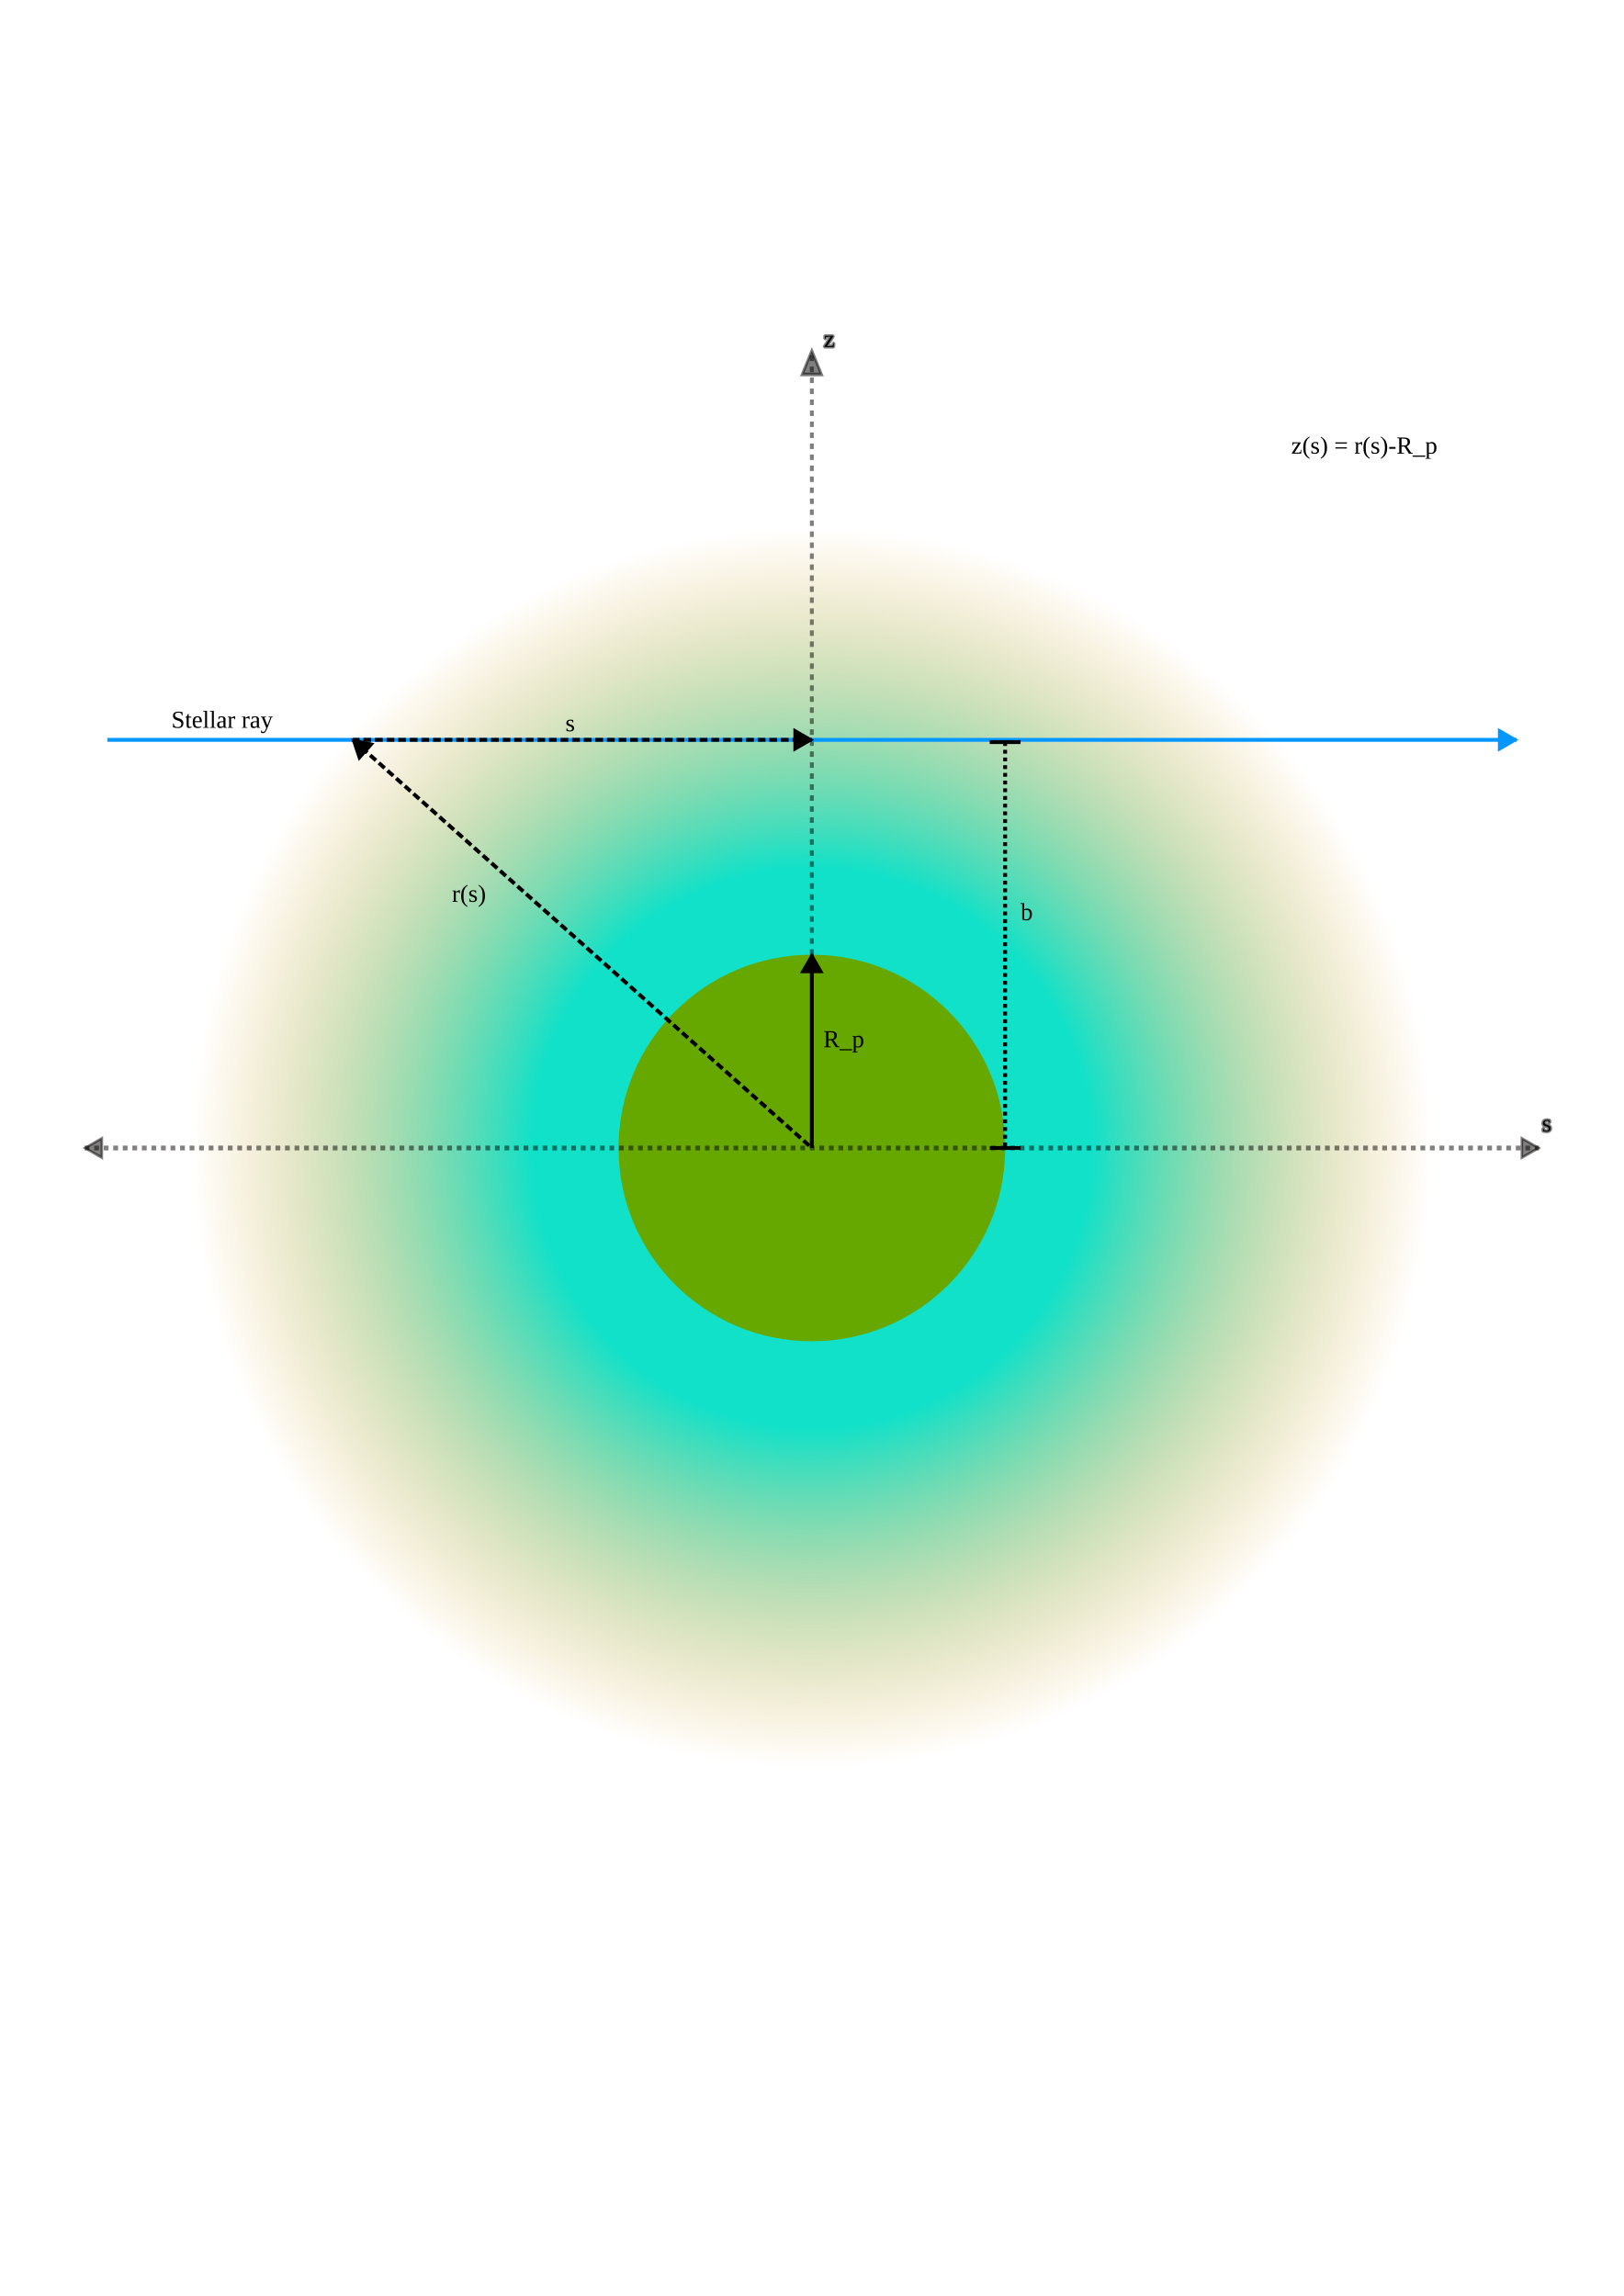
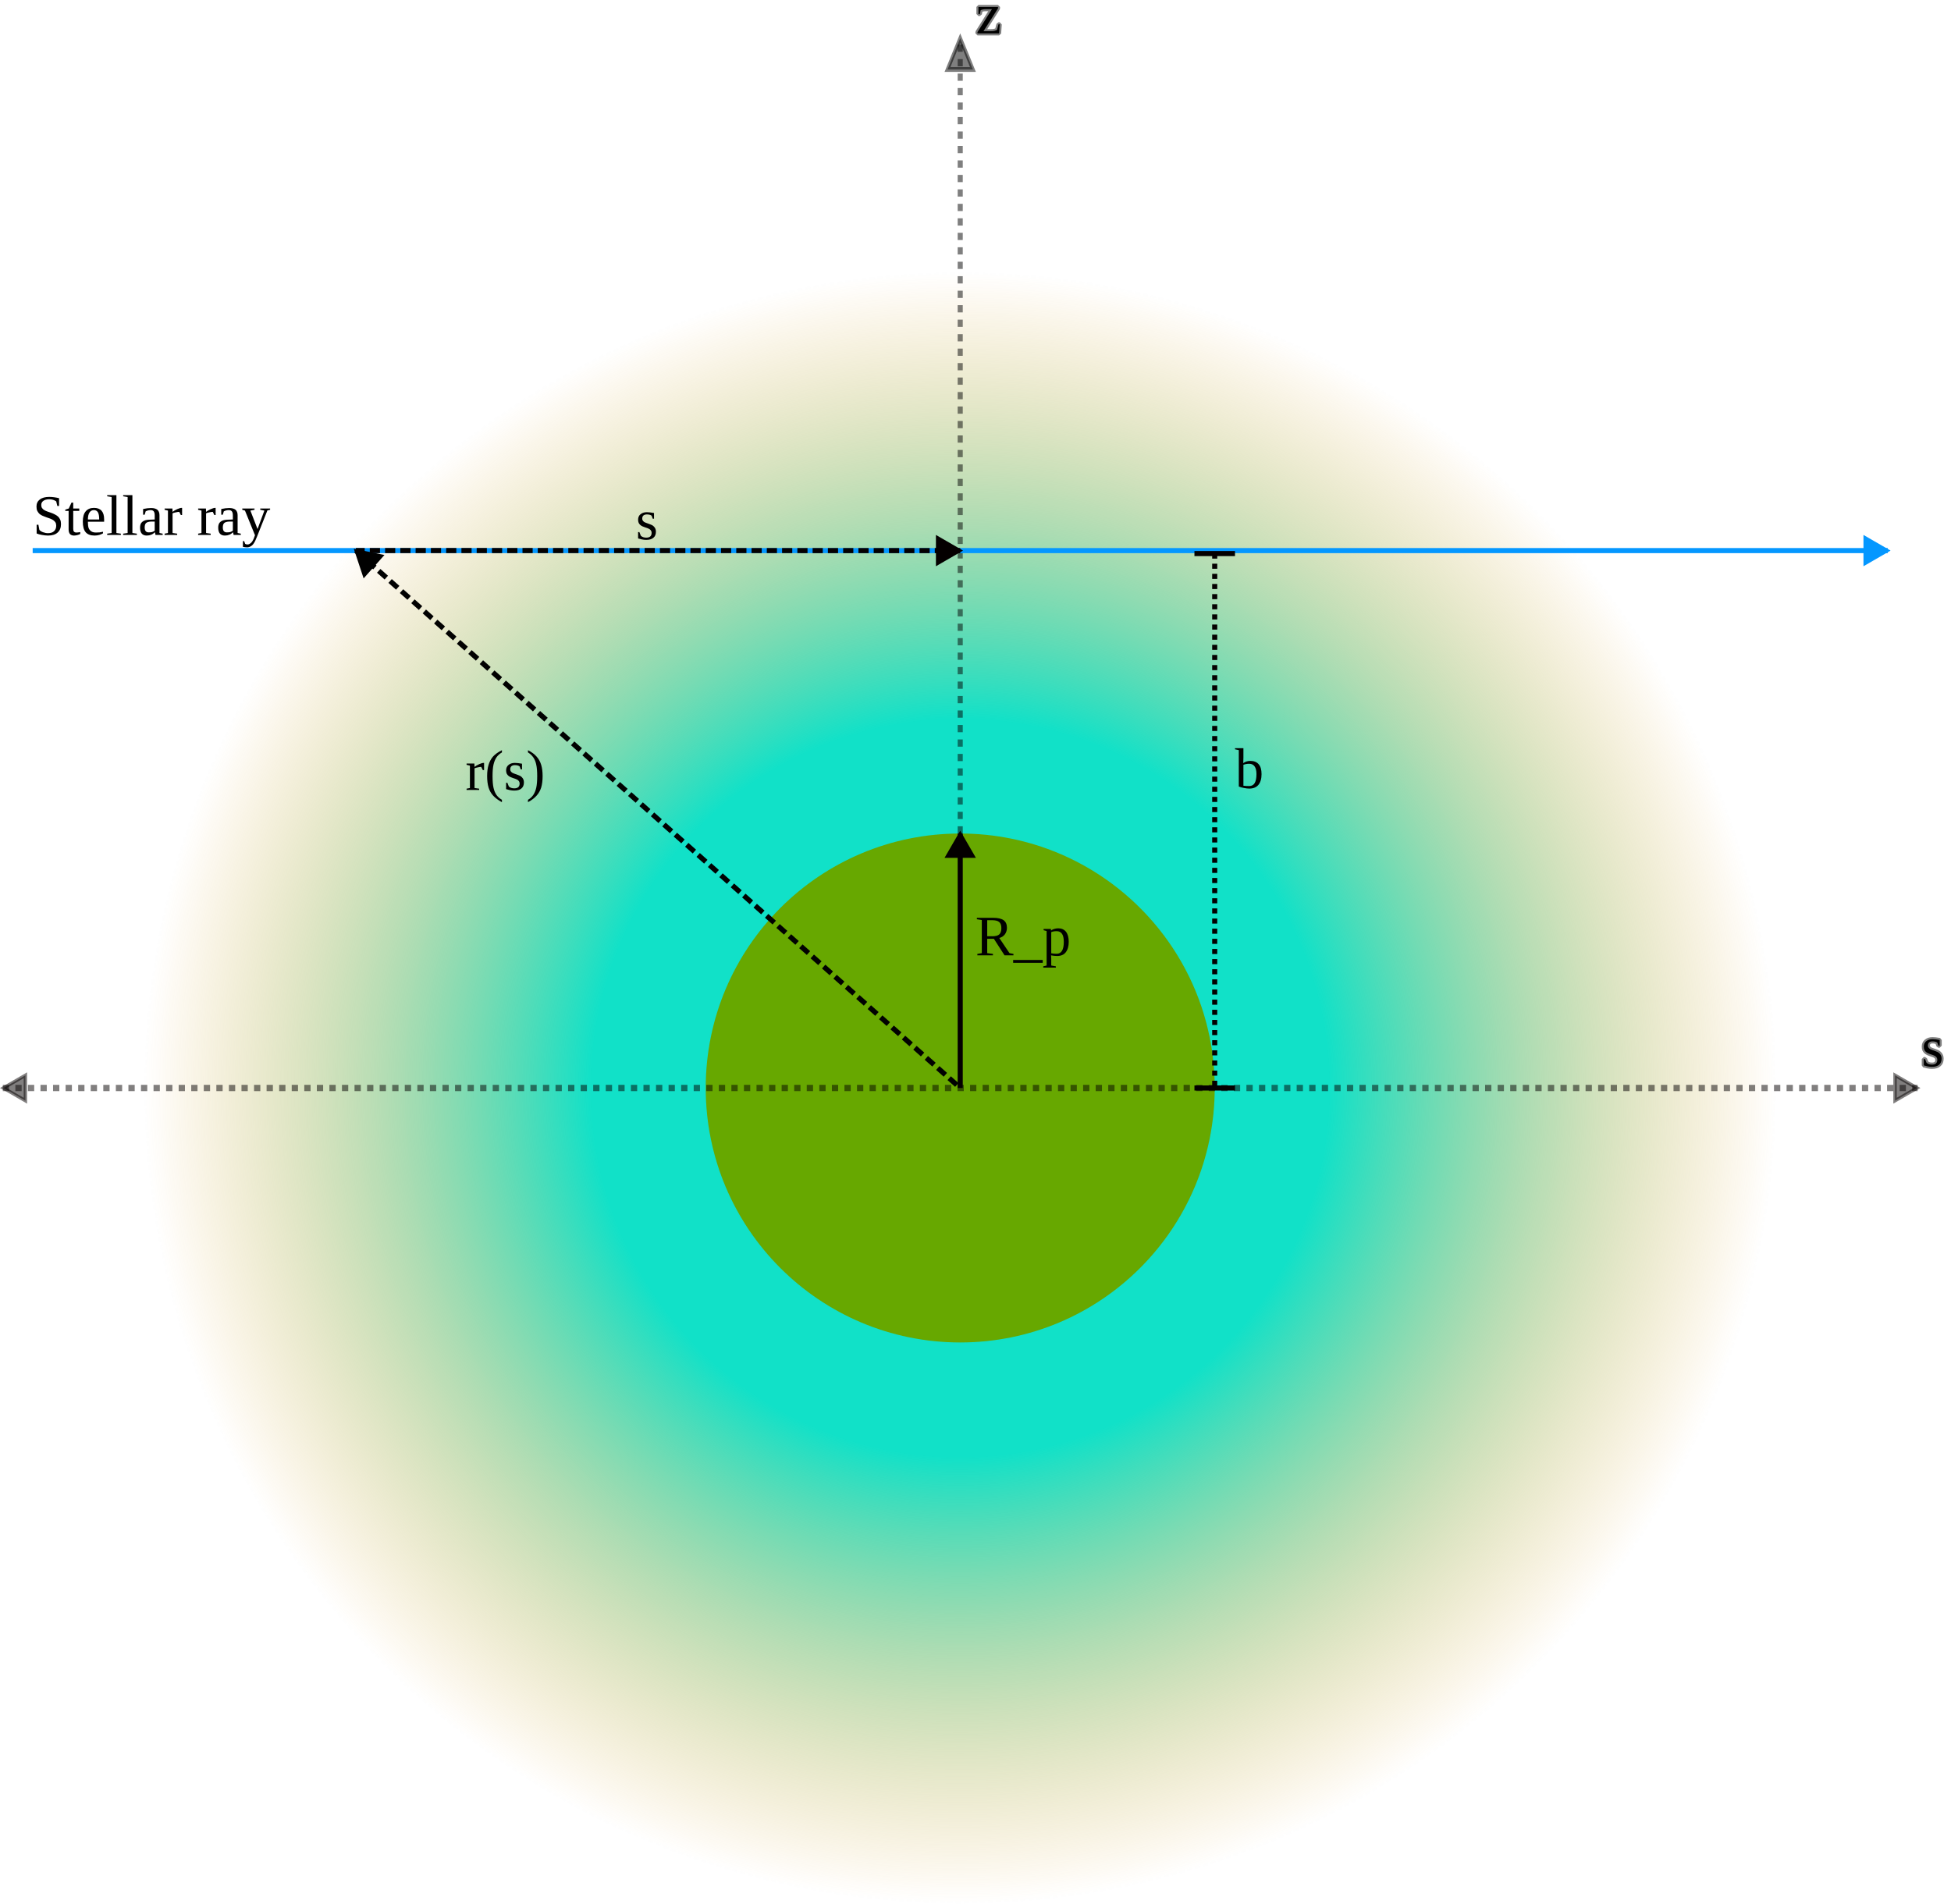
- <svg xmlns="http://www.w3.org/2000/svg" xmlns:xlink="http://www.w3.org/1999/xlink" width="210mm" height="297mm" viewBox="0 0 210 297" version="1.1" id="svg1">
+ <svg xmlns="http://www.w3.org/2000/svg" xmlns:xlink="http://www.w3.org/1999/xlink" width="191.656mm" height="187.021mm" viewBox="0 0 191.656 187.021" version="1.1" id="svg1">
  <defs id="defs1">
    <marker style="overflow:visible" id="Stop" refX="0" refY="0" orient="auto" markerWidth="1" markerHeight="1" viewBox="0 0 1 1" preserveAspectRatio="xMidYMid">
      <path style="fill:none;stroke:context-stroke;stroke-width:1" d="M 0,4 V -4" id="path23" />
    </marker>
    <rect x="396.85" y="258.898" width="98.171" height="16.381" id="rect8" />
    <marker style="overflow:visible" id="Triangle" refX="3" refY="0" orient="auto-start-reverse" markerWidth="0.5" markerHeight="0.5" viewBox="0 0 1 1" preserveAspectRatio="xMidYMid" markerUnits="userSpaceOnUse">
      <path transform="scale(0.5)" style="fill:context-stroke;fill-rule:evenodd;stroke:context-stroke;stroke-width:1pt" d="M 5.77,0 -2.88,5 V -5 Z" id="path135" />
    </marker>
    <linearGradient id="linearGradient3">
      <stop style="stop-color:#11e1c8;stop-opacity:1;" offset="0.452" id="stop3" />
      <stop style="stop-color:#e19911;stop-opacity:0;" offset="1" id="stop4" />
    </linearGradient>
-     <radialGradient xlink:href="#linearGradient3" id="radialGradient4" cx="105" cy="148.5" fx="105" fy="148.5" r="80.132" gradientTransform="translate(0)" gradientUnits="userSpaceOnUse" />
+     <radialGradient xlink:href="#linearGradient3" id="radialGradient4" cx="105" cy="148.5" fx="105" fy="148.5" r="80.132" gradientUnits="userSpaceOnUse" />
  </defs>
-   <g id="layer1">
+   <g id="layer1" transform="translate(-10.67337,-41.61167)">
    <path style="opacity:1;fill:#000000;fill-opacity:1;stroke:none;stroke-width:0.5;stroke-linejoin:bevel;stroke-miterlimit:4;stroke-dasharray:1, 0.5;stroke-dashoffset:0;stroke-opacity:1;marker-start:url(#Triangle)" d="M 105,95.794 45.633,95.7" id="path25" />
    <circle style="display:inline;fill:url(#radialGradient4);stroke:#000000;stroke-width:0.265;stroke-dasharray:0.53, 0.265;stroke-opacity:0.004" id="path1" cx="105" cy="148.5" r="80" />
    <circle style="display:inline;fill:#67a800;fill-opacity:1;stroke:#000000;stroke-width:0.265;stroke-dasharray:0.53, 0.265;stroke-opacity:0.004" id="path4" cx="105" cy="148.5" r="25" />
    <path style="opacity:1;fill:#000000;fill-opacity:1;stroke:#000000;stroke-width:0.5;stroke-dasharray:0.5, 0.5;stroke-dashoffset:0;stroke-opacity:0.5;marker-end:url(#Triangle)" d="m 105,123.5 c 0,-18.333 0,-36.667 0,-55" id="path6" transform="matrix(1,0,0,1.422144,0,-52.13484)" />
    <path style="opacity:1;fill:#000000;fill-opacity:1;stroke:#0497ff;stroke-width:0.5;stroke-miterlimit:4;stroke-dasharray:none;stroke-dashoffset:0;stroke-opacity:1;marker-end:url(#Triangle)" d="M 13.883,95.704 H 196.117" id="path7" />
    <text xml:space="preserve" transform="scale(0.2645833)" id="text8" style="writing-mode:lr-tb;direction:ltr;white-space:pre;shape-inside:url(#rect8);display:inline;opacity:1;fill:#000000;fill-opacity:1;stroke:#000000;stroke-width:1.89;stroke-miterlimit:4;stroke-dasharray:3.78, 1.89;stroke-dashoffset:0;stroke-opacity:0.54" />
    <path style="opacity:1;fill:#000000;fill-opacity:1;stroke:#040000;stroke-width:0.5;stroke-miterlimit:4;stroke-dasharray:none;stroke-dashoffset:0;stroke-opacity:1;marker-end:url(#Triangle)" d="m 105,148.5 v -25" id="path10" />
-     <text xml:space="preserve" style="font-size:3.175px;writing-mode:lr-tb;direction:ltr;opacity:1;fill:#000000;fill-opacity:1;stroke:#040000;stroke-width:0;stroke-miterlimit:4;stroke-dasharray:none;stroke-dashoffset:0;stroke-opacity:1" x="106.48" y="135.466" id="text10">
-       <tspan id="tspan10" style="stroke-width:0;stroke-dasharray:none" x="106.48" y="135.466">R_p</tspan>
+     <text xml:space="preserve" style="font-size:5.644px;writing-mode:lr-tb;direction:ltr;opacity:1;fill:#000000;fill-opacity:1;stroke:#040000;stroke-width:0;stroke-miterlimit:4;stroke-dasharray:none;stroke-dashoffset:0;stroke-opacity:1" x="106.48" y="135.466" id="text10">
+       <tspan id="tspan10" style="font-size:5.644px;stroke-width:0;stroke-dasharray:none" x="106.48" y="135.466">R_p</tspan>
    </text>
-     <text xml:space="preserve" style="font-size:3.175px;writing-mode:lr-tb;direction:ltr;opacity:1;fill:#000000;fill-opacity:1;stroke:#040000;stroke-width:0;stroke-miterlimit:4;stroke-dasharray:none;stroke-dashoffset:0;stroke-opacity:1" x="22.157" y="94.149" id="text13">
-       <tspan id="tspan13" style="stroke-width:0" x="22.157" y="94.149">Stellar ray</tspan>
-       <tspan style="stroke-width:0" x="22.157" y="98.117" id="tspan14" />
+     <text xml:space="preserve" style="font-size:3.175px;writing-mode:lr-tb;direction:ltr;opacity:1;fill:#000000;fill-opacity:1;stroke:#040000;stroke-width:0;stroke-miterlimit:4;stroke-dasharray:none;stroke-dashoffset:0;stroke-opacity:1" x="13.883" y="94.165" id="text13">
+       <tspan id="tspan13" style="font-size:5.644px;stroke-width:0" x="13.883" y="94.165">Stellar ray</tspan>
+       <tspan style="stroke-width:0" x="13.883" y="98.967" id="tspan14" />
    </text>
    <text xml:space="preserve" style="font-size:3.175px;writing-mode:lr-tb;direction:ltr;opacity:1;fill:#000000;fill-opacity:1;stroke:#040000;stroke-width:0;stroke-miterlimit:4;stroke-dasharray:none;stroke-dashoffset:0;stroke-opacity:1" x="106.587" y="70.617" id="text15">
      <tspan id="tspan15" style="stroke-width:0" x="106.587" y="70.617" />
      <tspan style="stroke-width:0" x="106.587" y="74.585" id="tspan16" />
    </text>
-     <text xml:space="preserve" style="font-size:3.175px;writing-mode:lr-tb;direction:ltr;opacity:1;fill:#000000;fill-opacity:1;stroke:#040000;stroke-width:0;stroke-miterlimit:4;stroke-dasharray:none;stroke-dashoffset:0;stroke-opacity:1" x="131.991" y="119.027" id="text17">
-       <tspan id="tspan17" style="stroke-width:0;stroke-dasharray:none" x="131.991" y="119.027">b</tspan>
-       <tspan style="stroke-width:0;stroke-dasharray:none" x="131.991" y="122.996" id="tspan18" />
+     <text xml:space="preserve" style="font-size:5.644px;writing-mode:lr-tb;direction:ltr;opacity:1;fill:#000000;fill-opacity:1;stroke:#040000;stroke-width:0;stroke-miterlimit:4;stroke-dasharray:none;stroke-dashoffset:0;stroke-opacity:1" x="131.991" y="119.027" id="text17">
+       <tspan id="tspan17" style="font-size:5.644px;stroke-width:0;stroke-dasharray:none" x="131.991" y="119.027">b</tspan>
+       <tspan style="font-size:5.644px;stroke-width:0;stroke-dasharray:none" x="131.991" y="126.082" id="tspan18" />
    </text>
    <path style="opacity:1;fill:#000000;fill-opacity:1;stroke:#040000;stroke-width:0.617;stroke-miterlimit:4;stroke-dasharray:0.617, 0.617;stroke-dashoffset:0;stroke-opacity:0.5;marker-start:url(#Triangle);marker-end:url(#Triangle)" d="M 10.949,148.5 H 199.051" id="path18" />
    <path style="opacity:1;fill:#008080;fill-opacity:1;stroke:#010101;stroke-width:0.5;stroke-linejoin:bevel;stroke-miterlimit:4;stroke-dasharray:1, 0.5;stroke-dashoffset:0;stroke-opacity:1;marker-start:url(#Triangle)" d="M 45.633,95.7 105.001,148.5" id="path19" />
-     <text xml:space="preserve" style="font-size:3.175px;writing-mode:lr-tb;direction:ltr;opacity:1;fill:#000000;fill-opacity:1;stroke:#040000;stroke-width:0;stroke-linejoin:bevel;stroke-miterlimit:4;stroke-dasharray:none;stroke-dashoffset:0;stroke-opacity:1" x="58.451" y="116.653" id="text20">
-       <tspan id="tspan20" style="stroke-width:0;stroke-dasharray:none" x="58.451" y="116.653">r(s)</tspan>
+     <text xml:space="preserve" style="font-size:5.644px;writing-mode:lr-tb;direction:ltr;opacity:1;fill:#000000;fill-opacity:1;stroke:#040000;stroke-width:0;stroke-linejoin:bevel;stroke-miterlimit:4;stroke-dasharray:none;stroke-dashoffset:0;stroke-opacity:1" x="56.398" y="119.219" id="text20">
+       <tspan id="tspan20" style="font-size:5.644px;stroke-width:0;stroke-dasharray:none" x="56.398" y="119.219">r(s)</tspan>
    </text>
-     <text xml:space="preserve" style="font-size:3.175px;writing-mode:lr-tb;direction:ltr;opacity:1;fill:#000000;fill-opacity:1;stroke:#000000;stroke-width:0.4;stroke-linejoin:bevel;stroke-miterlimit:4;stroke-dasharray:none;stroke-dashoffset:0;stroke-opacity:0.5" x="199.421" y="146.359" id="text21">
-       <tspan id="tspan21" style="fill:#000000;stroke:#000000;stroke-width:0.4;stroke-dasharray:none;stroke-dashoffset:0;stroke-opacity:0.5" x="199.421" y="146.359">s</tspan>
-       <tspan style="fill:#000000;stroke:#000000;stroke-width:0.4;stroke-dasharray:none;stroke-dashoffset:0;stroke-opacity:0.5" x="199.421" y="150.328" id="tspan22" />
+     <text xml:space="preserve" style="font-size:5.644px;writing-mode:lr-tb;direction:ltr;opacity:1;fill:#000000;fill-opacity:1;stroke:#000000;stroke-width:0.4;stroke-linejoin:bevel;stroke-miterlimit:4;stroke-dasharray:none;stroke-dashoffset:0;stroke-opacity:0.5" x="199.421" y="146.359" id="text21">
+       <tspan id="tspan21" style="font-size:5.644px;fill:#000000;stroke:#000000;stroke-width:0.4;stroke-dasharray:none;stroke-dashoffset:0;stroke-opacity:0.5" x="199.421" y="146.359">s</tspan>
+       <tspan style="font-size:5.644px;fill:#000000;stroke:#000000;stroke-width:0.4;stroke-dasharray:none;stroke-dashoffset:0;stroke-opacity:0.5" x="199.421" y="153.415" id="tspan22" />
    </text>
-     <text xml:space="preserve" style="font-size:3.175px;writing-mode:lr-tb;direction:ltr;opacity:1;fill:#000000;fill-opacity:1;stroke:#000000;stroke-width:0.4;stroke-linejoin:bevel;stroke-miterlimit:4;stroke-dasharray:none;stroke-dashoffset:0;stroke-opacity:0.5" x="106.539" y="44.89" id="text23">
-       <tspan id="tspan23" style="stroke-width:0.4;stroke-dasharray:none" x="106.539" y="44.89">z</tspan>
+     <text xml:space="preserve" style="font-size:5.644px;writing-mode:lr-tb;direction:ltr;opacity:1;fill:#000000;fill-opacity:1;stroke:#000000;stroke-width:0.4;stroke-linejoin:bevel;stroke-miterlimit:4;stroke-dasharray:none;stroke-dashoffset:0;stroke-opacity:0.5" x="106.539" y="44.89" id="text23">
+       <tspan id="tspan23" style="font-size:5.644px;stroke-width:0.4;stroke-dasharray:none" x="106.539" y="44.89">z</tspan>
    </text>
  </g>
-   <path style="opacity:1;fill:#000000;fill-opacity:1;stroke:#040000;stroke-width:0.498;stroke-miterlimit:4;stroke-dasharray:0.498, 0.498;stroke-dashoffset:0;stroke-opacity:1;marker-start:url(#Stop);marker-end:url(#Stop)" d="M 130,95.996 V 148.5" id="path16" />
-   <path style="opacity:1;fill:#000000;fill-opacity:1;stroke:#040000;stroke-width:0.5;stroke-linejoin:bevel;stroke-miterlimit:4;stroke-dasharray:1, 0.5;stroke-dashoffset:0;stroke-opacity:1;marker-start:url(#Triangle)" d="m 105,95.704 -59.367,-0.004" id="path26" />
-   <text xml:space="preserve" style="font-size:3.175px;writing-mode:lr-tb;direction:ltr;opacity:1;fill:#000000;fill-opacity:1;stroke:#040000;stroke-width:0;stroke-linejoin:bevel;stroke-miterlimit:4;stroke-dasharray:none;stroke-dashoffset:0;stroke-opacity:1" x="73.124" y="94.591" id="text26">
-     <tspan id="tspan26" style="stroke-width:0;stroke-dasharray:none" x="73.124" y="94.591">s</tspan>
-   </text>
-   <text xml:space="preserve" style="font-size:3.175px;writing-mode:lr-tb;direction:ltr;opacity:1;fill:#000000;fill-opacity:1;stroke:#000000;stroke-width:0;stroke-linejoin:bevel;stroke-miterlimit:4;stroke-dasharray:none;stroke-dashoffset:0;stroke-opacity:1" x="167.005" y="58.677" id="text28">
-     <tspan id="tspan28" style="stroke-width:0" x="167.005" y="58.677">z(s) = r(s)-R_p</tspan>
+   <path style="opacity:1;fill:#000000;fill-opacity:1;stroke:#040000;stroke-width:0.498;stroke-miterlimit:4;stroke-dasharray:0.498, 0.498;stroke-dashoffset:0;stroke-opacity:1;marker-start:url(#Stop);marker-end:url(#Stop)" d="M 119.327,54.384 V 106.888" id="path16" />
+   <path style="opacity:1;fill:#000000;fill-opacity:1;stroke:#040000;stroke-width:0.5;stroke-linejoin:bevel;stroke-miterlimit:4;stroke-dasharray:1, 0.5;stroke-dashoffset:0;stroke-opacity:1;marker-start:url(#Triangle)" d="m 94.327,54.092 -59.367,-0.004" id="path26" />
+   <text xml:space="preserve" style="font-size:5.644px;writing-mode:lr-tb;direction:ltr;opacity:1;fill:#000000;fill-opacity:1;stroke:#040000;stroke-width:0;stroke-linejoin:bevel;stroke-miterlimit:4;stroke-dasharray:none;stroke-dashoffset:0;stroke-opacity:1" x="62.451" y="52.98" id="text26">
+     <tspan id="tspan26" style="font-size:5.644px;stroke-width:0;stroke-dasharray:none" x="62.451" y="52.98">s</tspan>
  </text>
</svg>
